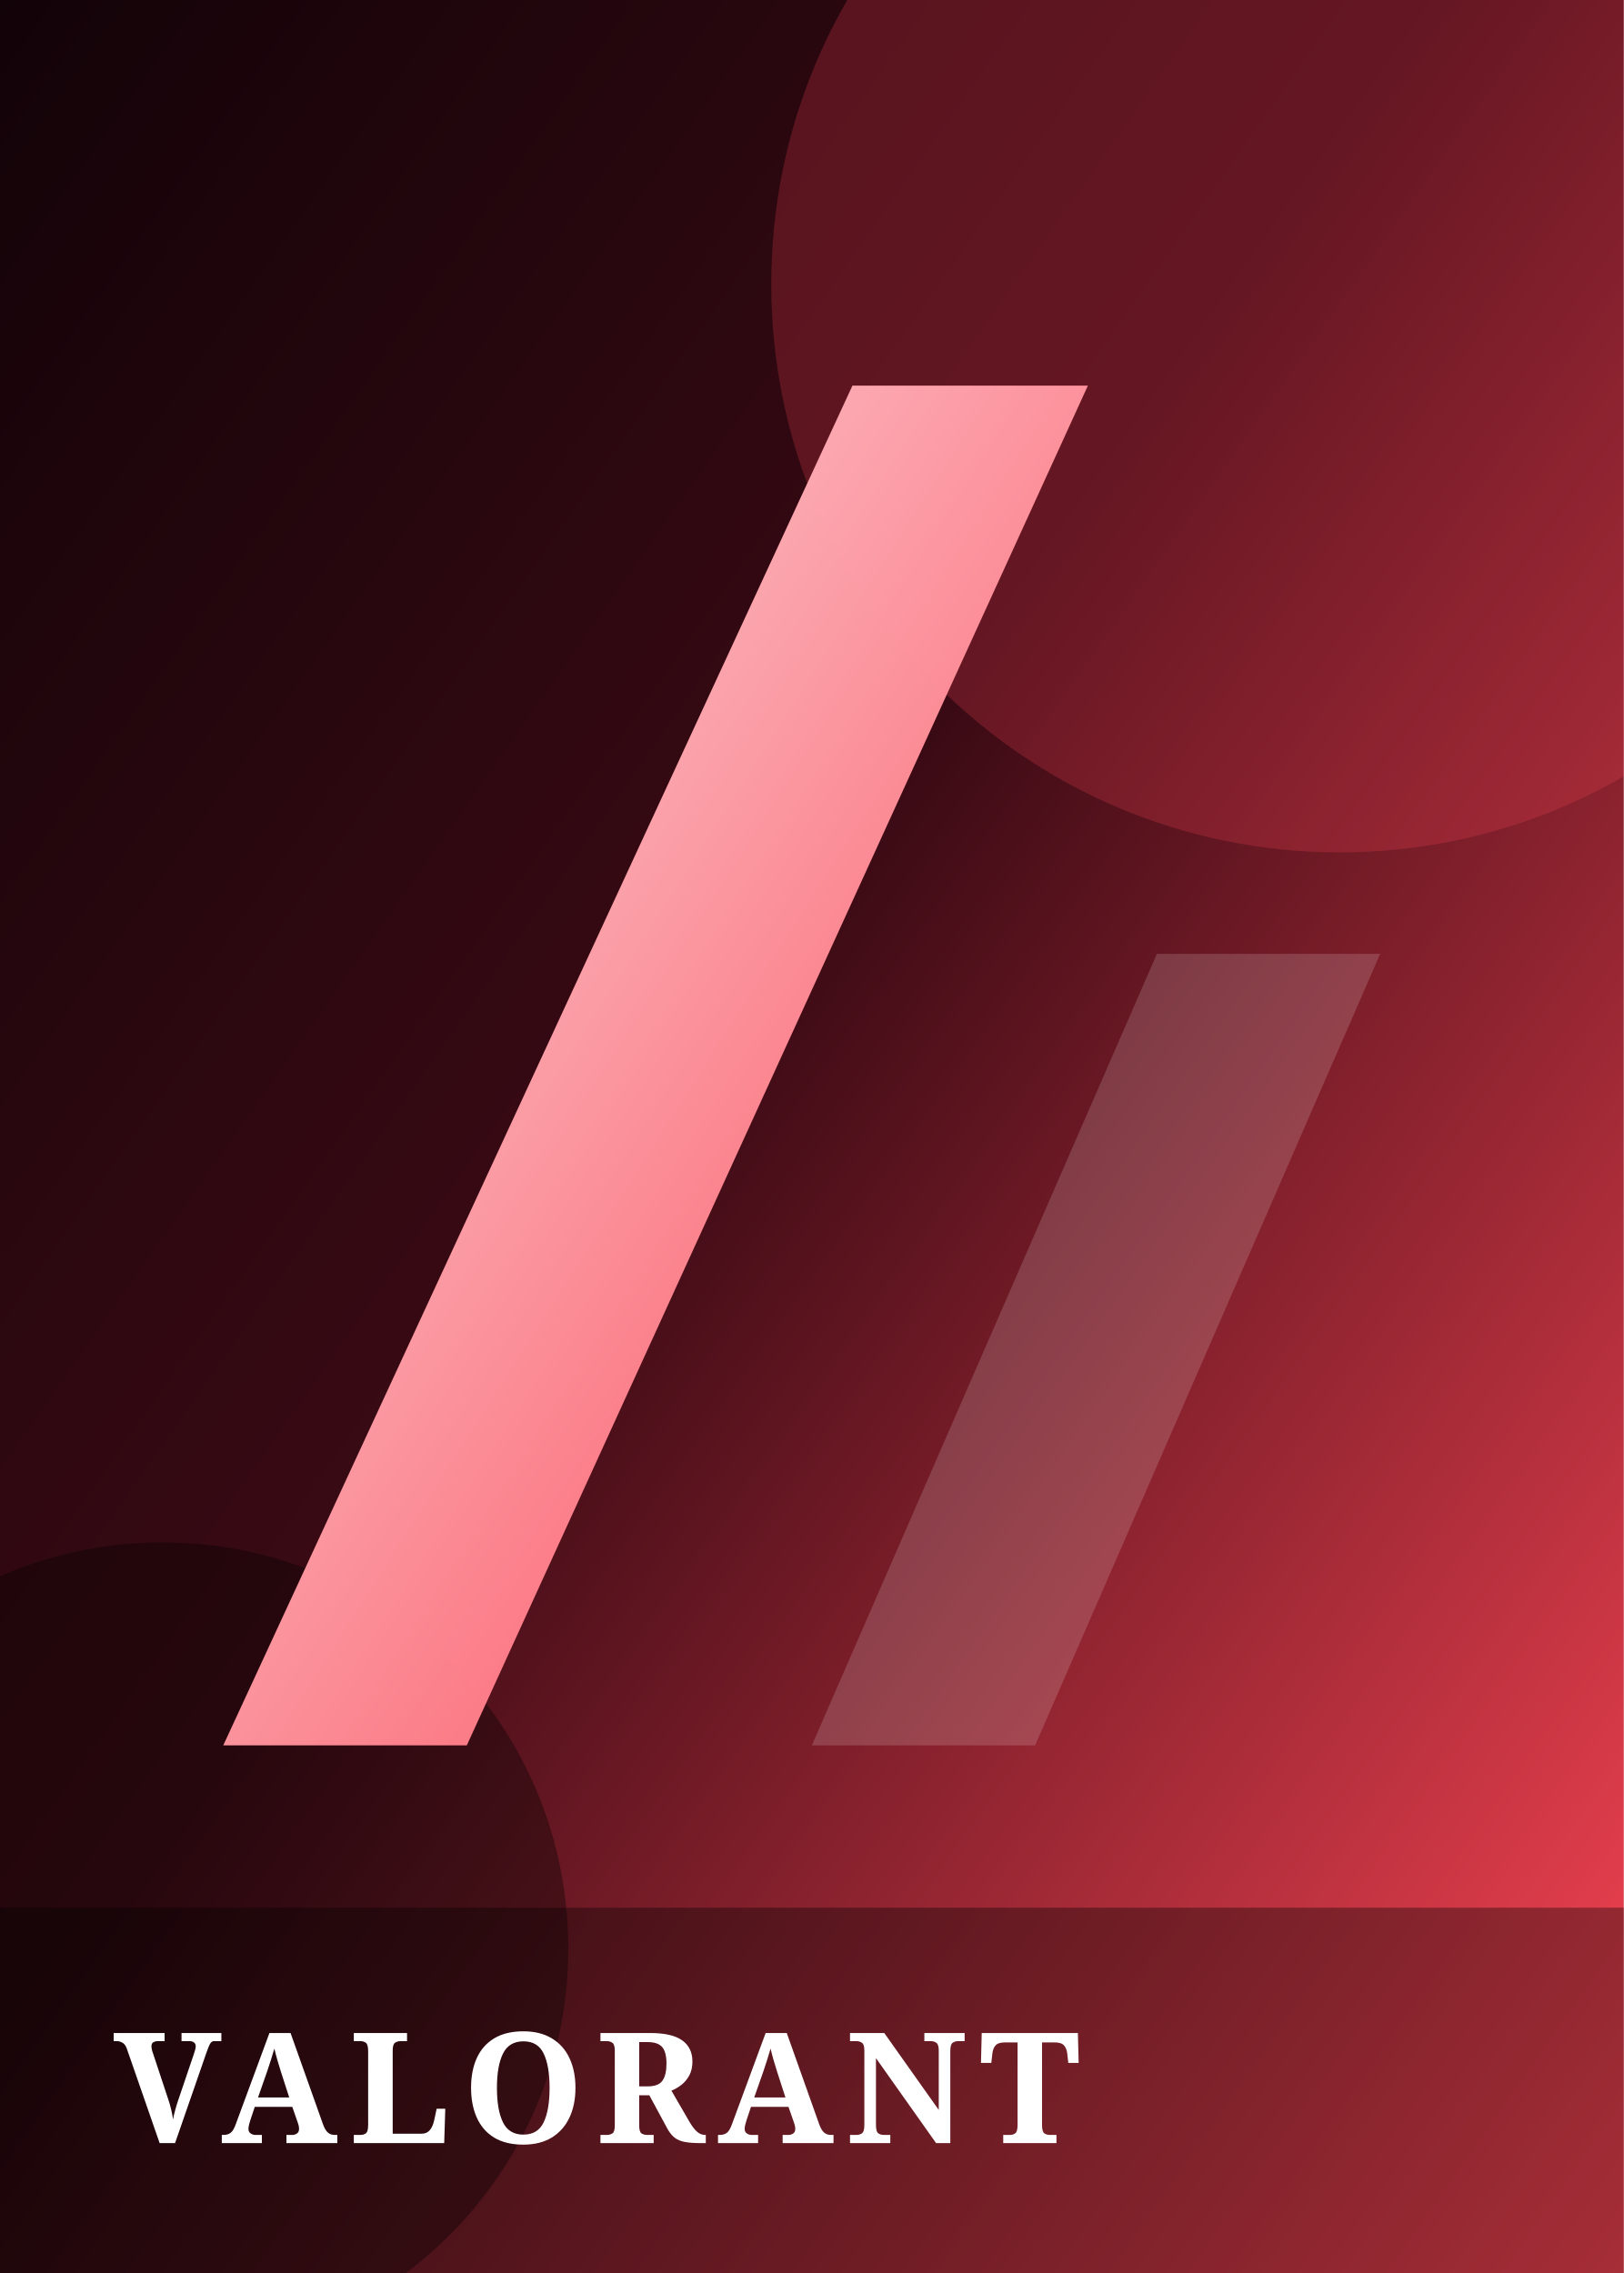
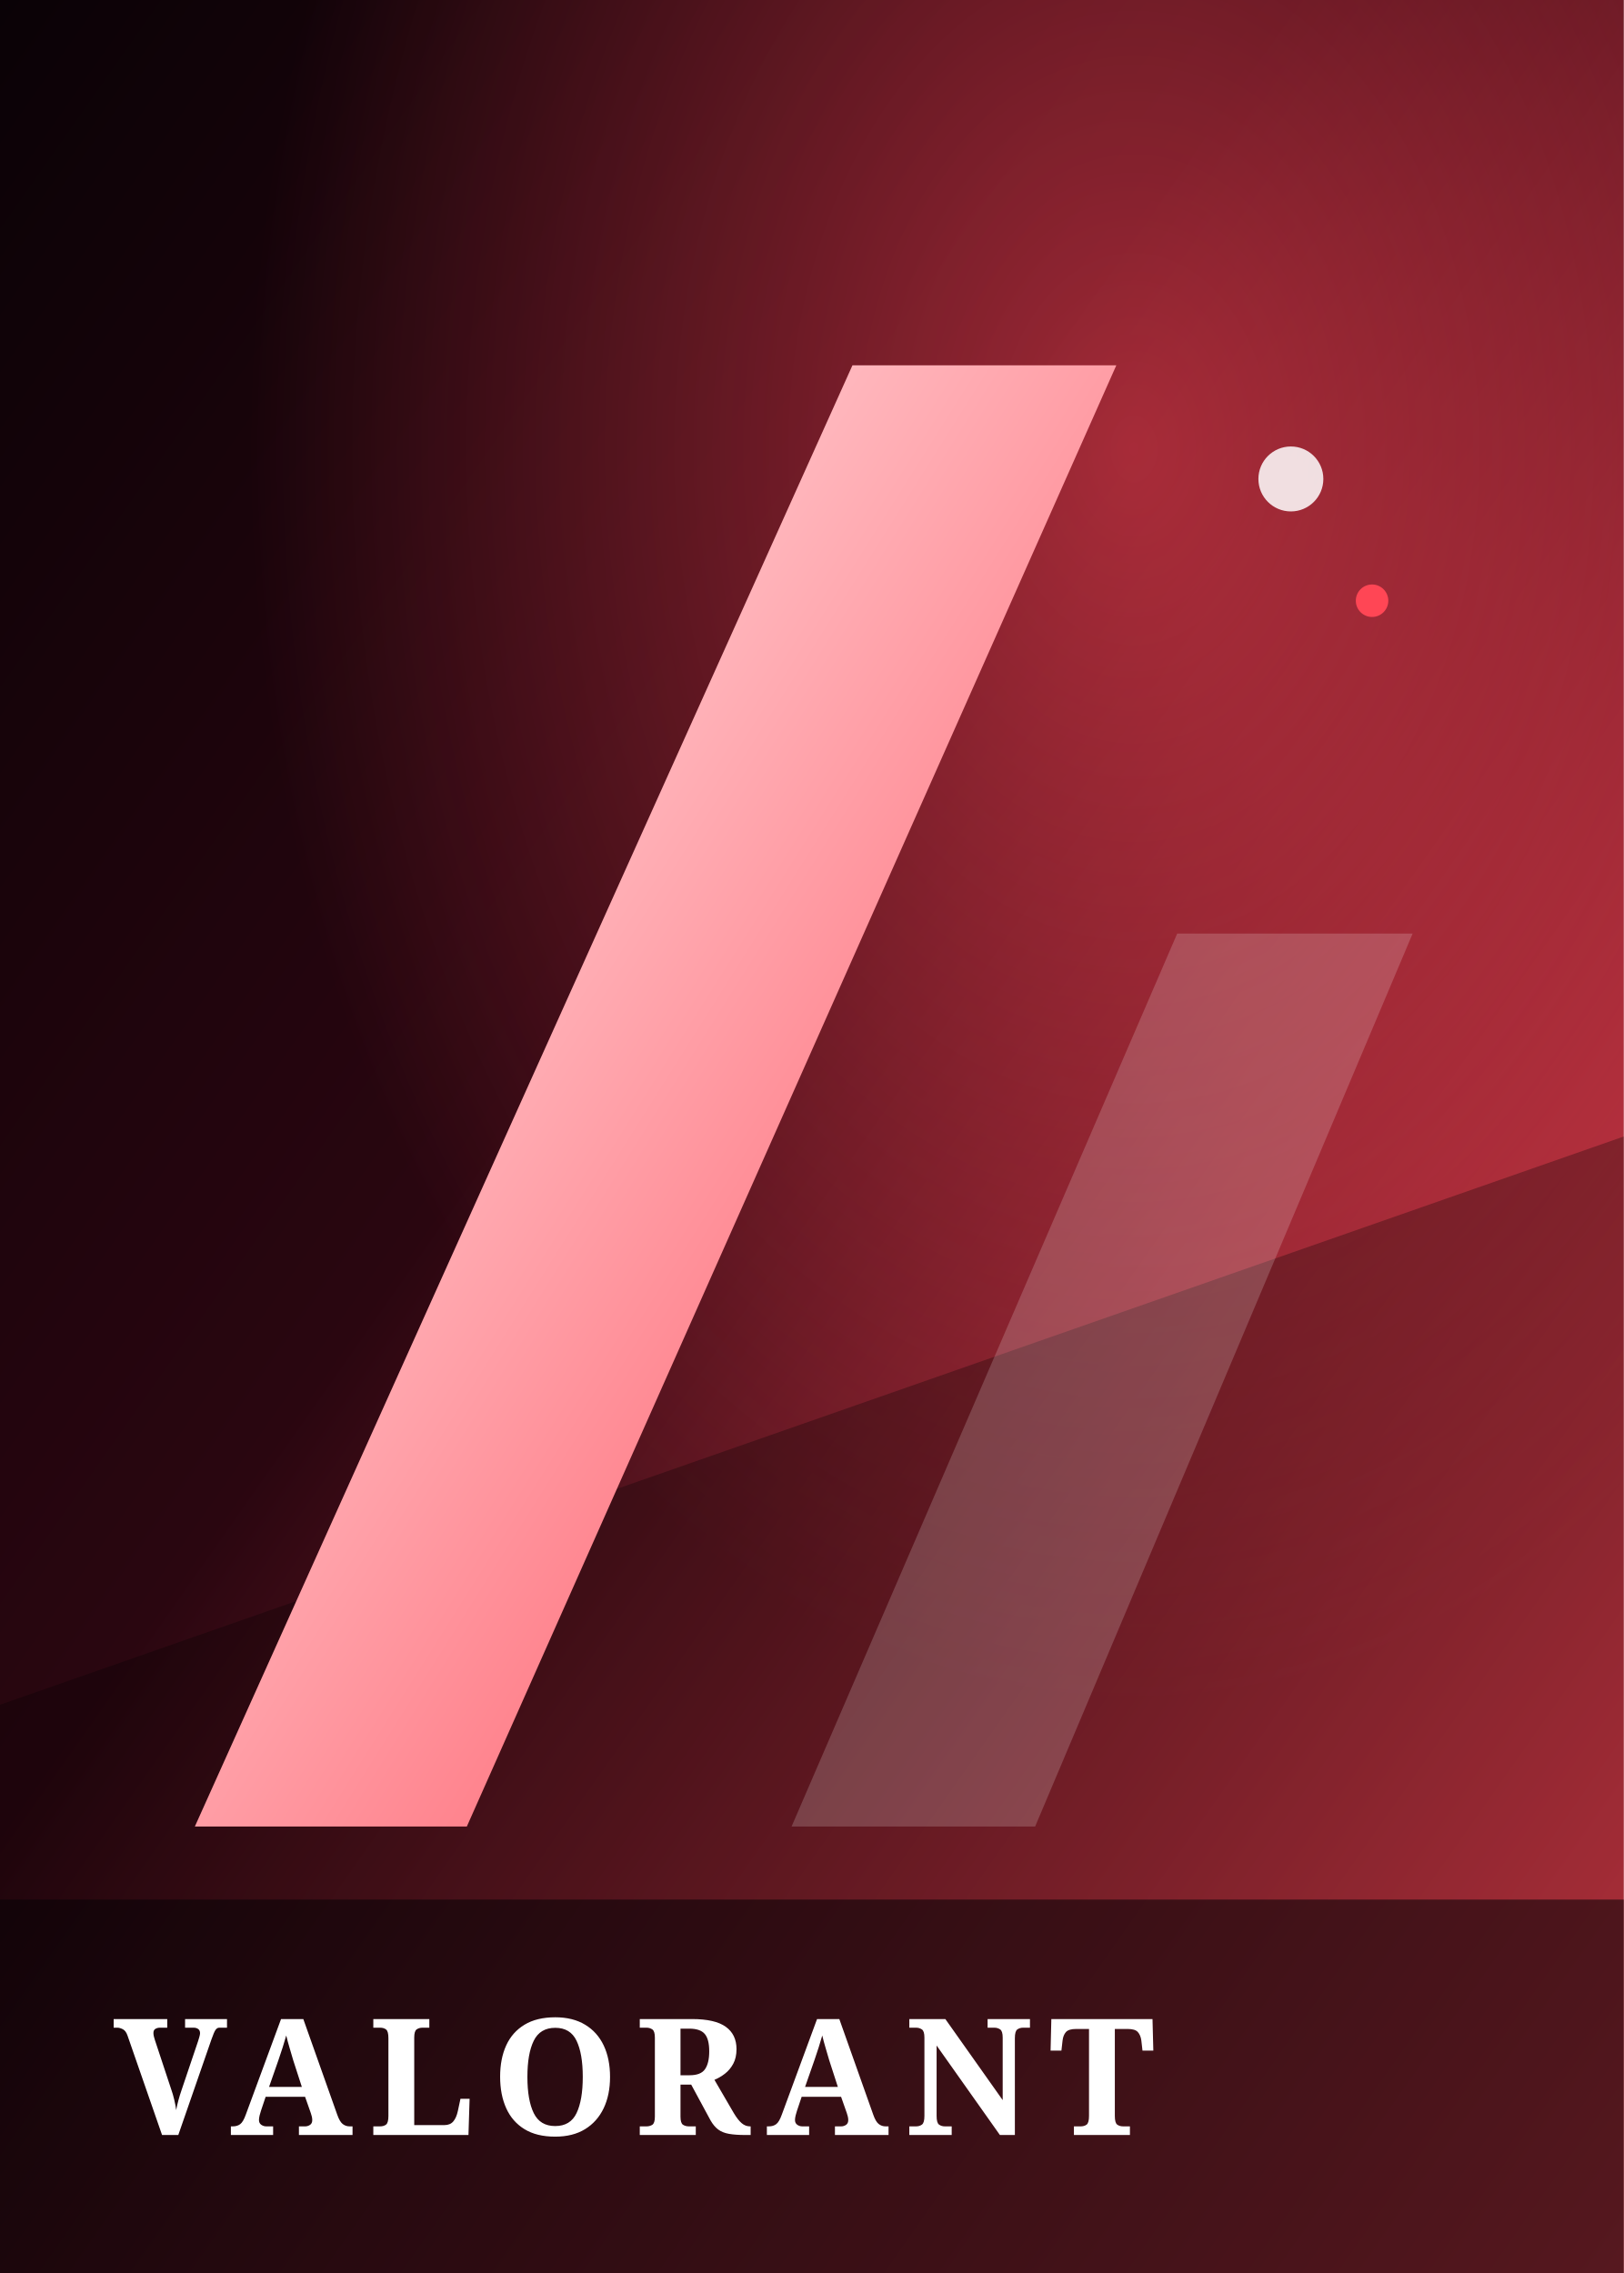
<svg xmlns="http://www.w3.org/2000/svg" viewBox="0 0 400 560" role="img" aria-label="Valorant">
  <defs>
    <linearGradient id="bg" x1="0" y1="0" x2="1" y2="1">
-       <stop offset="0%" stop-color="#120308" />
-       <stop offset="45%" stop-color="#3a0a14" />
+       <stop offset="0%" stop-color="#0a0206" />
+       <stop offset="40%" stop-color="#2a0610" />
      <stop offset="100%" stop-color="#ff4655" />
    </linearGradient>
    <linearGradient id="slash" x1="0" y1="0" x2="1" y2="1">
-       <stop offset="0%" stop-color="#ffe4e8" />
+       <stop offset="0%" stop-color="#fff5f6" />
      <stop offset="100%" stop-color="#ff4655" />
    </linearGradient>
+     <radialGradient id="glow" cx="70%" cy="20%" r="55%">
+       <stop offset="0%" stop-color="#ff4655" stop-opacity="0.55" />
+       <stop offset="100%" stop-color="#ff4655" stop-opacity="0" />
+     </radialGradient>
  </defs>
  <rect width="400" height="560" fill="url(#bg)" />
-   <circle cx="330" cy="70" r="140" fill="#ff4655" opacity="0.22" />
-   <circle cx="40" cy="480" r="100" fill="#000" opacity="0.35" />
-   <path d="M55 430 L210 95 L268 95 L115 430 Z" fill="url(#slash)" opacity="0.98" />
-   <path d="M200 430 L285 235 L340 235 L255 430 Z" fill="#fff" opacity="0.16" />
-   <rect x="0" y="470" width="400" height="90" fill="#000" opacity="0.35" />
-   <text x="28" y="528" fill="#fff" font-family="Georgia, serif" font-size="38" font-weight="700" letter-spacing="3">VALORANT</text>
+   <rect width="400" height="560" fill="url(#glow)" />
+   <path d="M0 420 L400 280 L400 560 L0 560 Z" fill="#000" opacity="0.28" />
+   <path d="M48 450 L210 90 L275 90 L115 450 Z" fill="url(#slash)" />
+   <path d="M195 450 L290 230 L348 230 L255 450 Z" fill="#fff" opacity="0.18" />
+   <circle cx="318" cy="118" r="8" fill="#fff" opacity="0.85" />
+   <circle cx="338" cy="148" r="4" fill="#ff4655" />
+   <rect x="0" y="468" width="400" height="92" fill="#050205" opacity="0.55" />
+   <text x="28" y="526" fill="#fff" font-family="Georgia, serif" font-size="40" font-weight="700" letter-spacing="4">VALORANT</text>
</svg>
